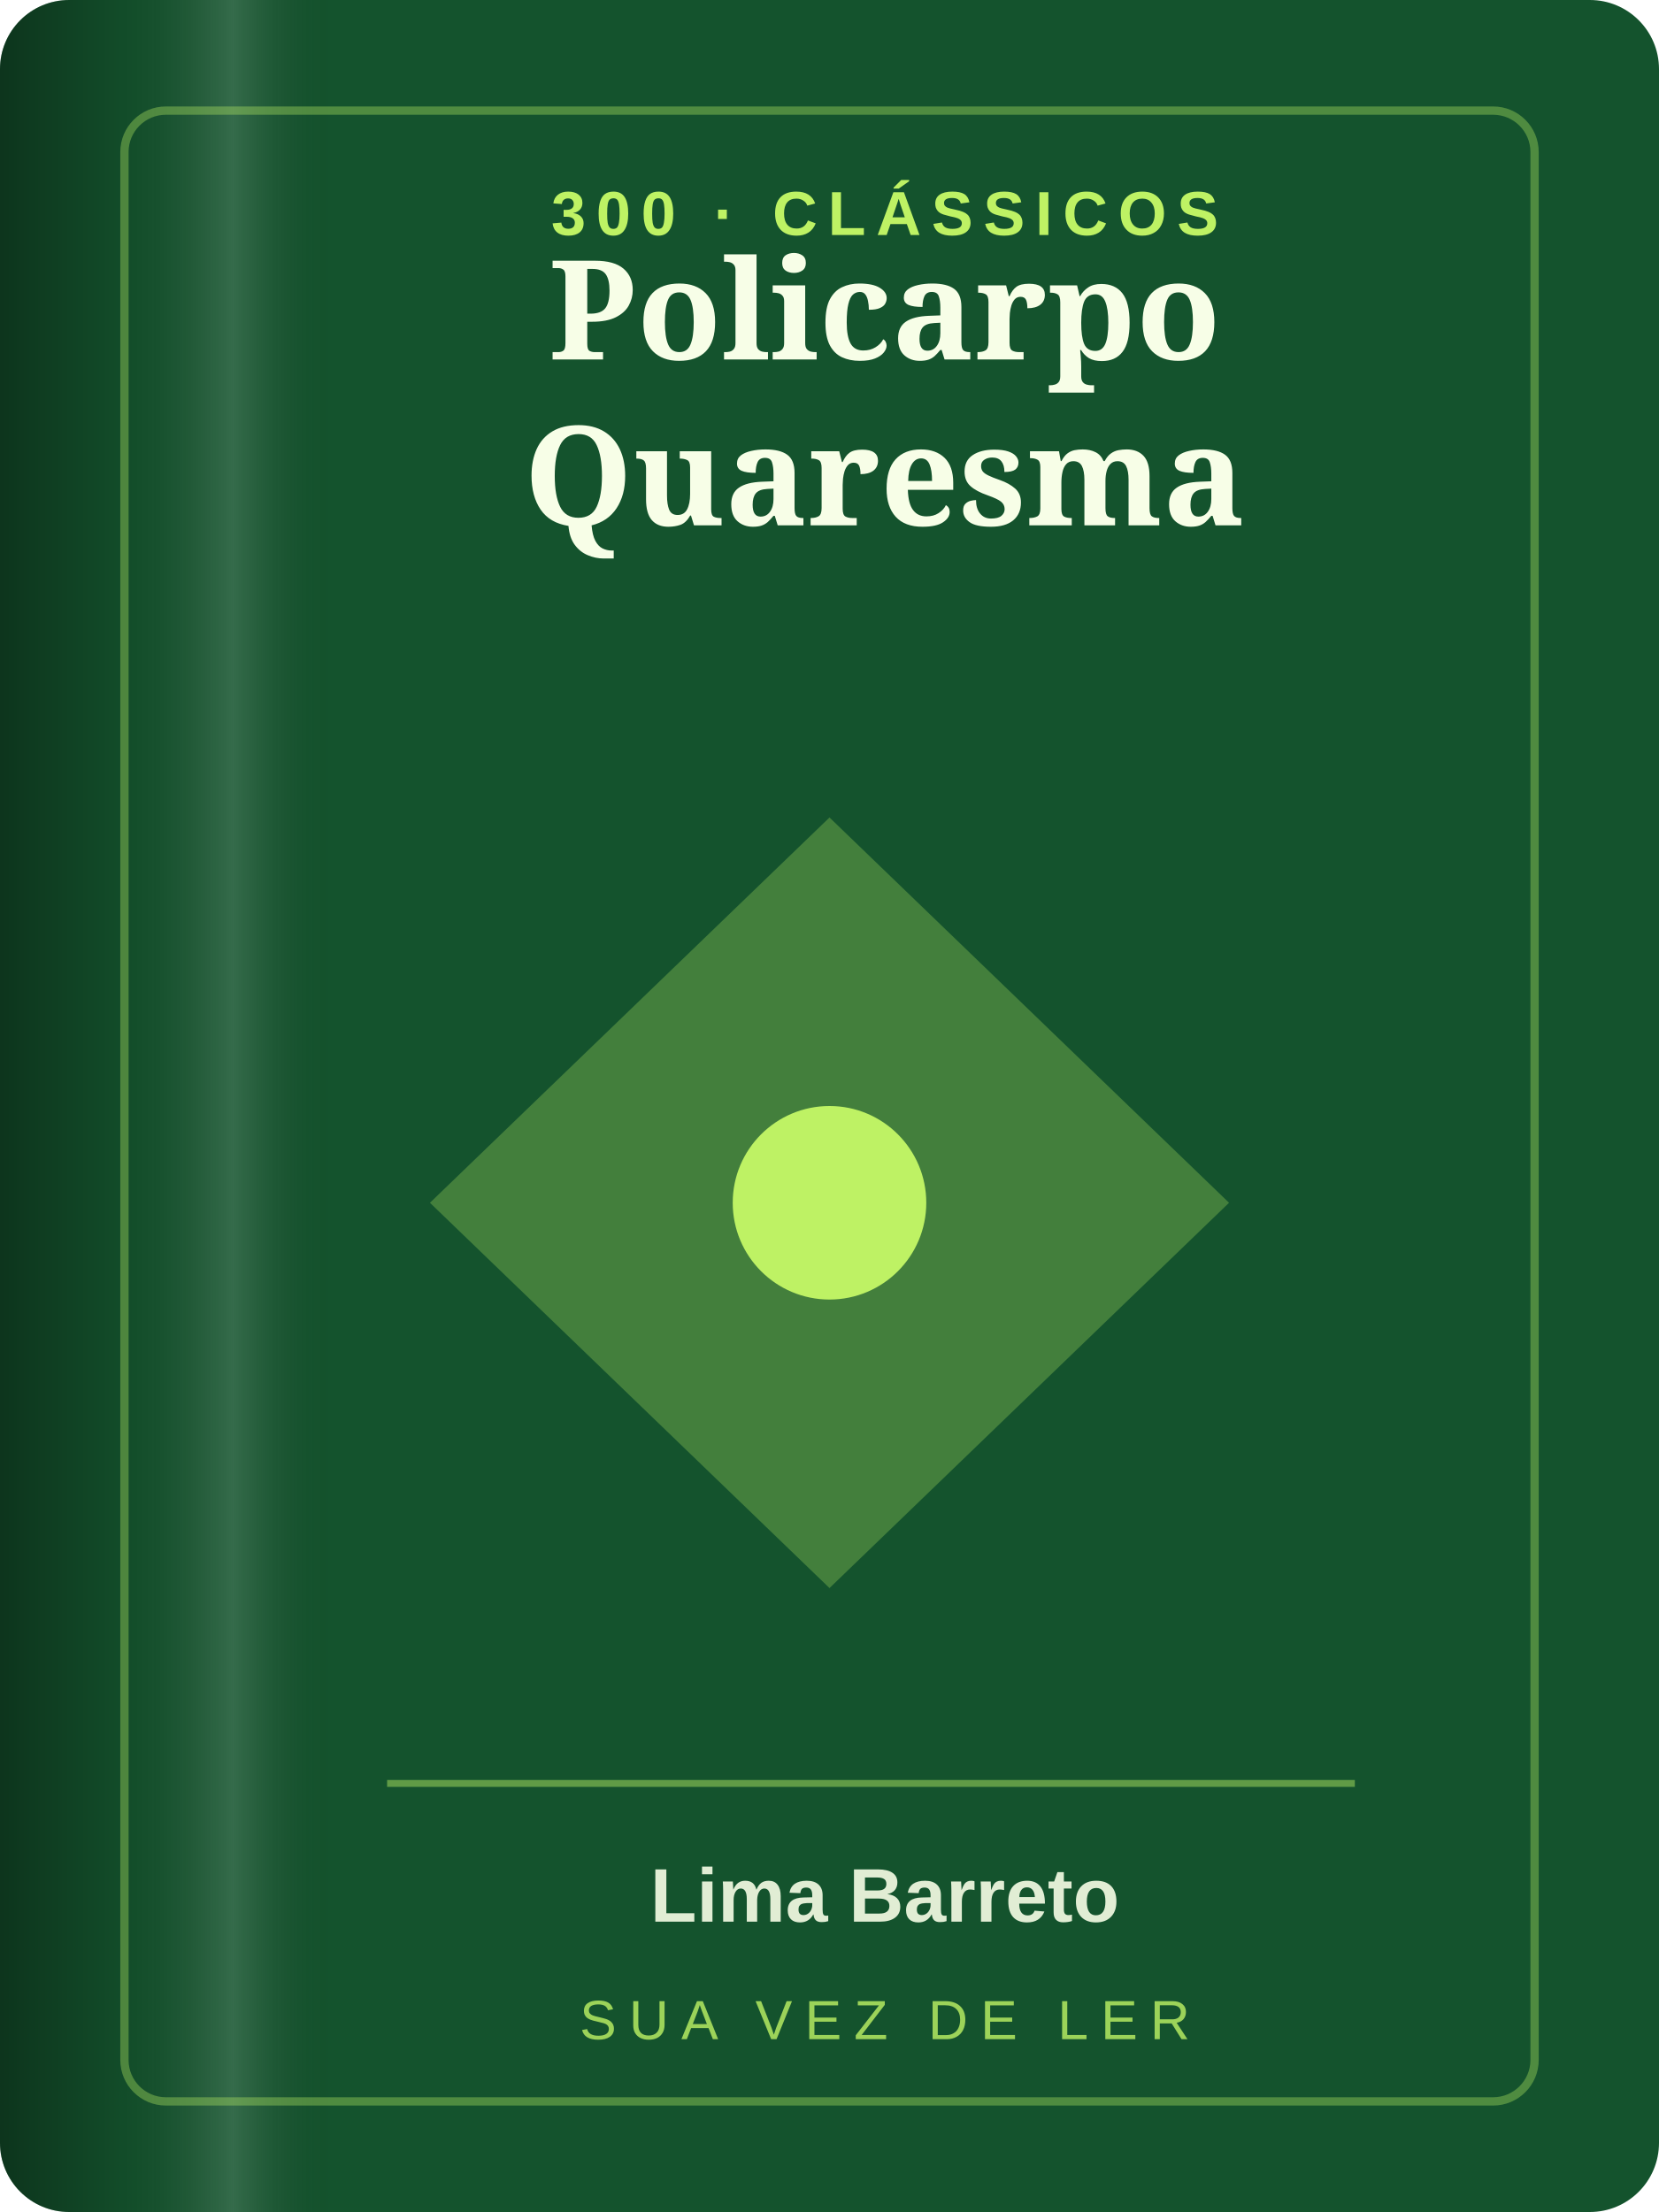
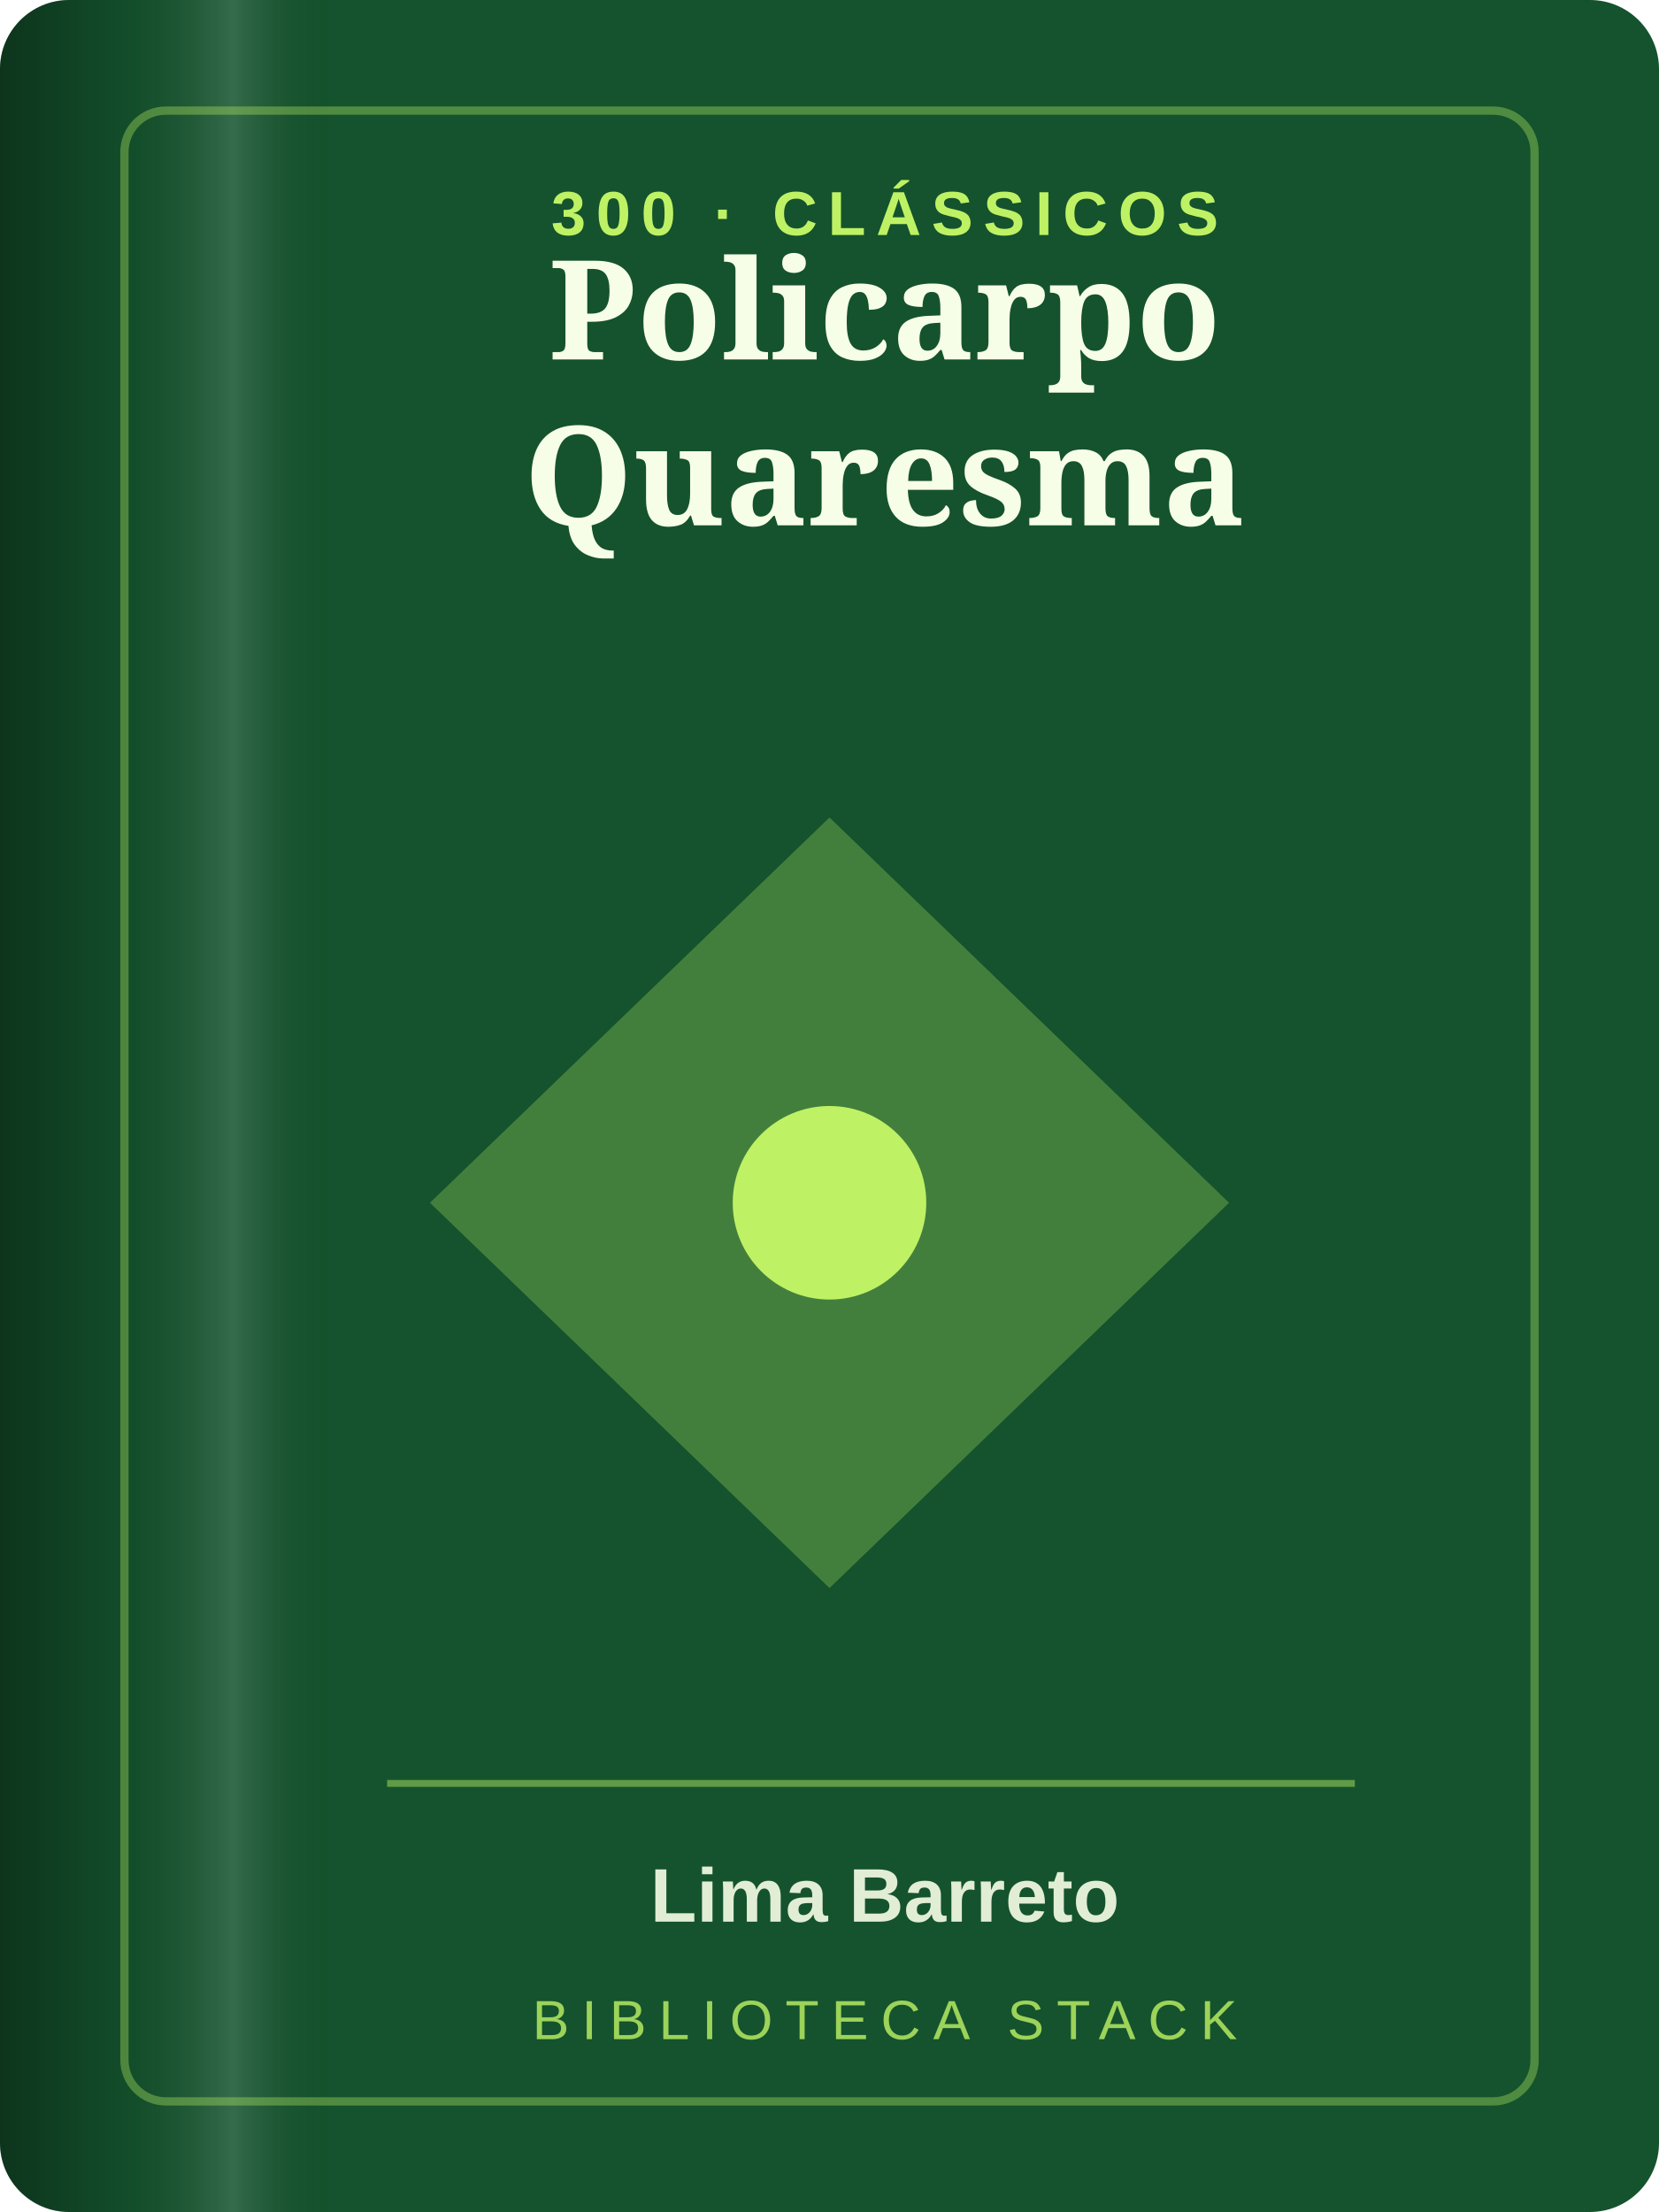
<svg xmlns="http://www.w3.org/2000/svg" viewBox="0 0 240 320" width="240" height="320">
  <defs>
    <linearGradient id="spine9" x1="0" y1="0" x2="1" y2="0">
      <stop offset="0%" stop-color="#000000" stop-opacity="0.36" />
      <stop offset="8%" stop-color="#000000" stop-opacity="0.06" />
      <stop offset="14%" stop-color="#FFFFFF" stop-opacity="0.14" />
      <stop offset="20%" stop-color="#000000" stop-opacity="0" />
    </linearGradient>
  </defs>
  <rect width="240" height="320" rx="10" fill="#14532D" />
  <rect width="240" height="320" rx="10" fill="url(#spine9)" />
  <rect x="18" y="16" width="204" height="288" rx="6" fill="none" stroke="#BEF264" stroke-opacity="0.35" stroke-width="1.2" />
  <text x="128" y="34" text-anchor="middle" font-family="Arial, sans-serif" font-size="9" font-weight="700" letter-spacing="1.5" fill="#BEF264">300 · CLÁSSICOS</text>
  <text x="128" y="52" text-anchor="middle" font-family="Georgia, serif" font-weight="700" font-size="20" fill="#F7FEE7">Policarpo</text>
  <text x="128" y="76" text-anchor="middle" font-family="Georgia, serif" font-weight="700" font-size="20" fill="#F7FEE7">Quaresma</text>
  <polygon points="120,120 176,174 120,228 64,174" fill="#BEF264" opacity="0.28" stroke="#BEF264" stroke-width="2.5" />
  <circle cx="120" cy="174" r="14" fill="#BEF264" />
  <line x1="56" y1="258" x2="196" y2="258" stroke="#BEF264" stroke-opacity="0.45" stroke-width="1" />
  <text x="128" y="278" text-anchor="middle" font-family="Arial, sans-serif" font-size="11" font-weight="600" fill="#F7FEE7" opacity="0.9">Lima Barreto</text>
-   <text x="128" y="295" text-anchor="middle" font-family="Arial, sans-serif" font-size="8" letter-spacing="1.8" fill="#BEF264" opacity="0.8">SUA VEZ DE LER</text>
+   <text x="128" y="295" text-anchor="middle" font-family="Arial, sans-serif" font-size="8" letter-spacing="1.8" fill="#BEF264" opacity="0.8">BIBLIOTECA STACK</text>
</svg>
